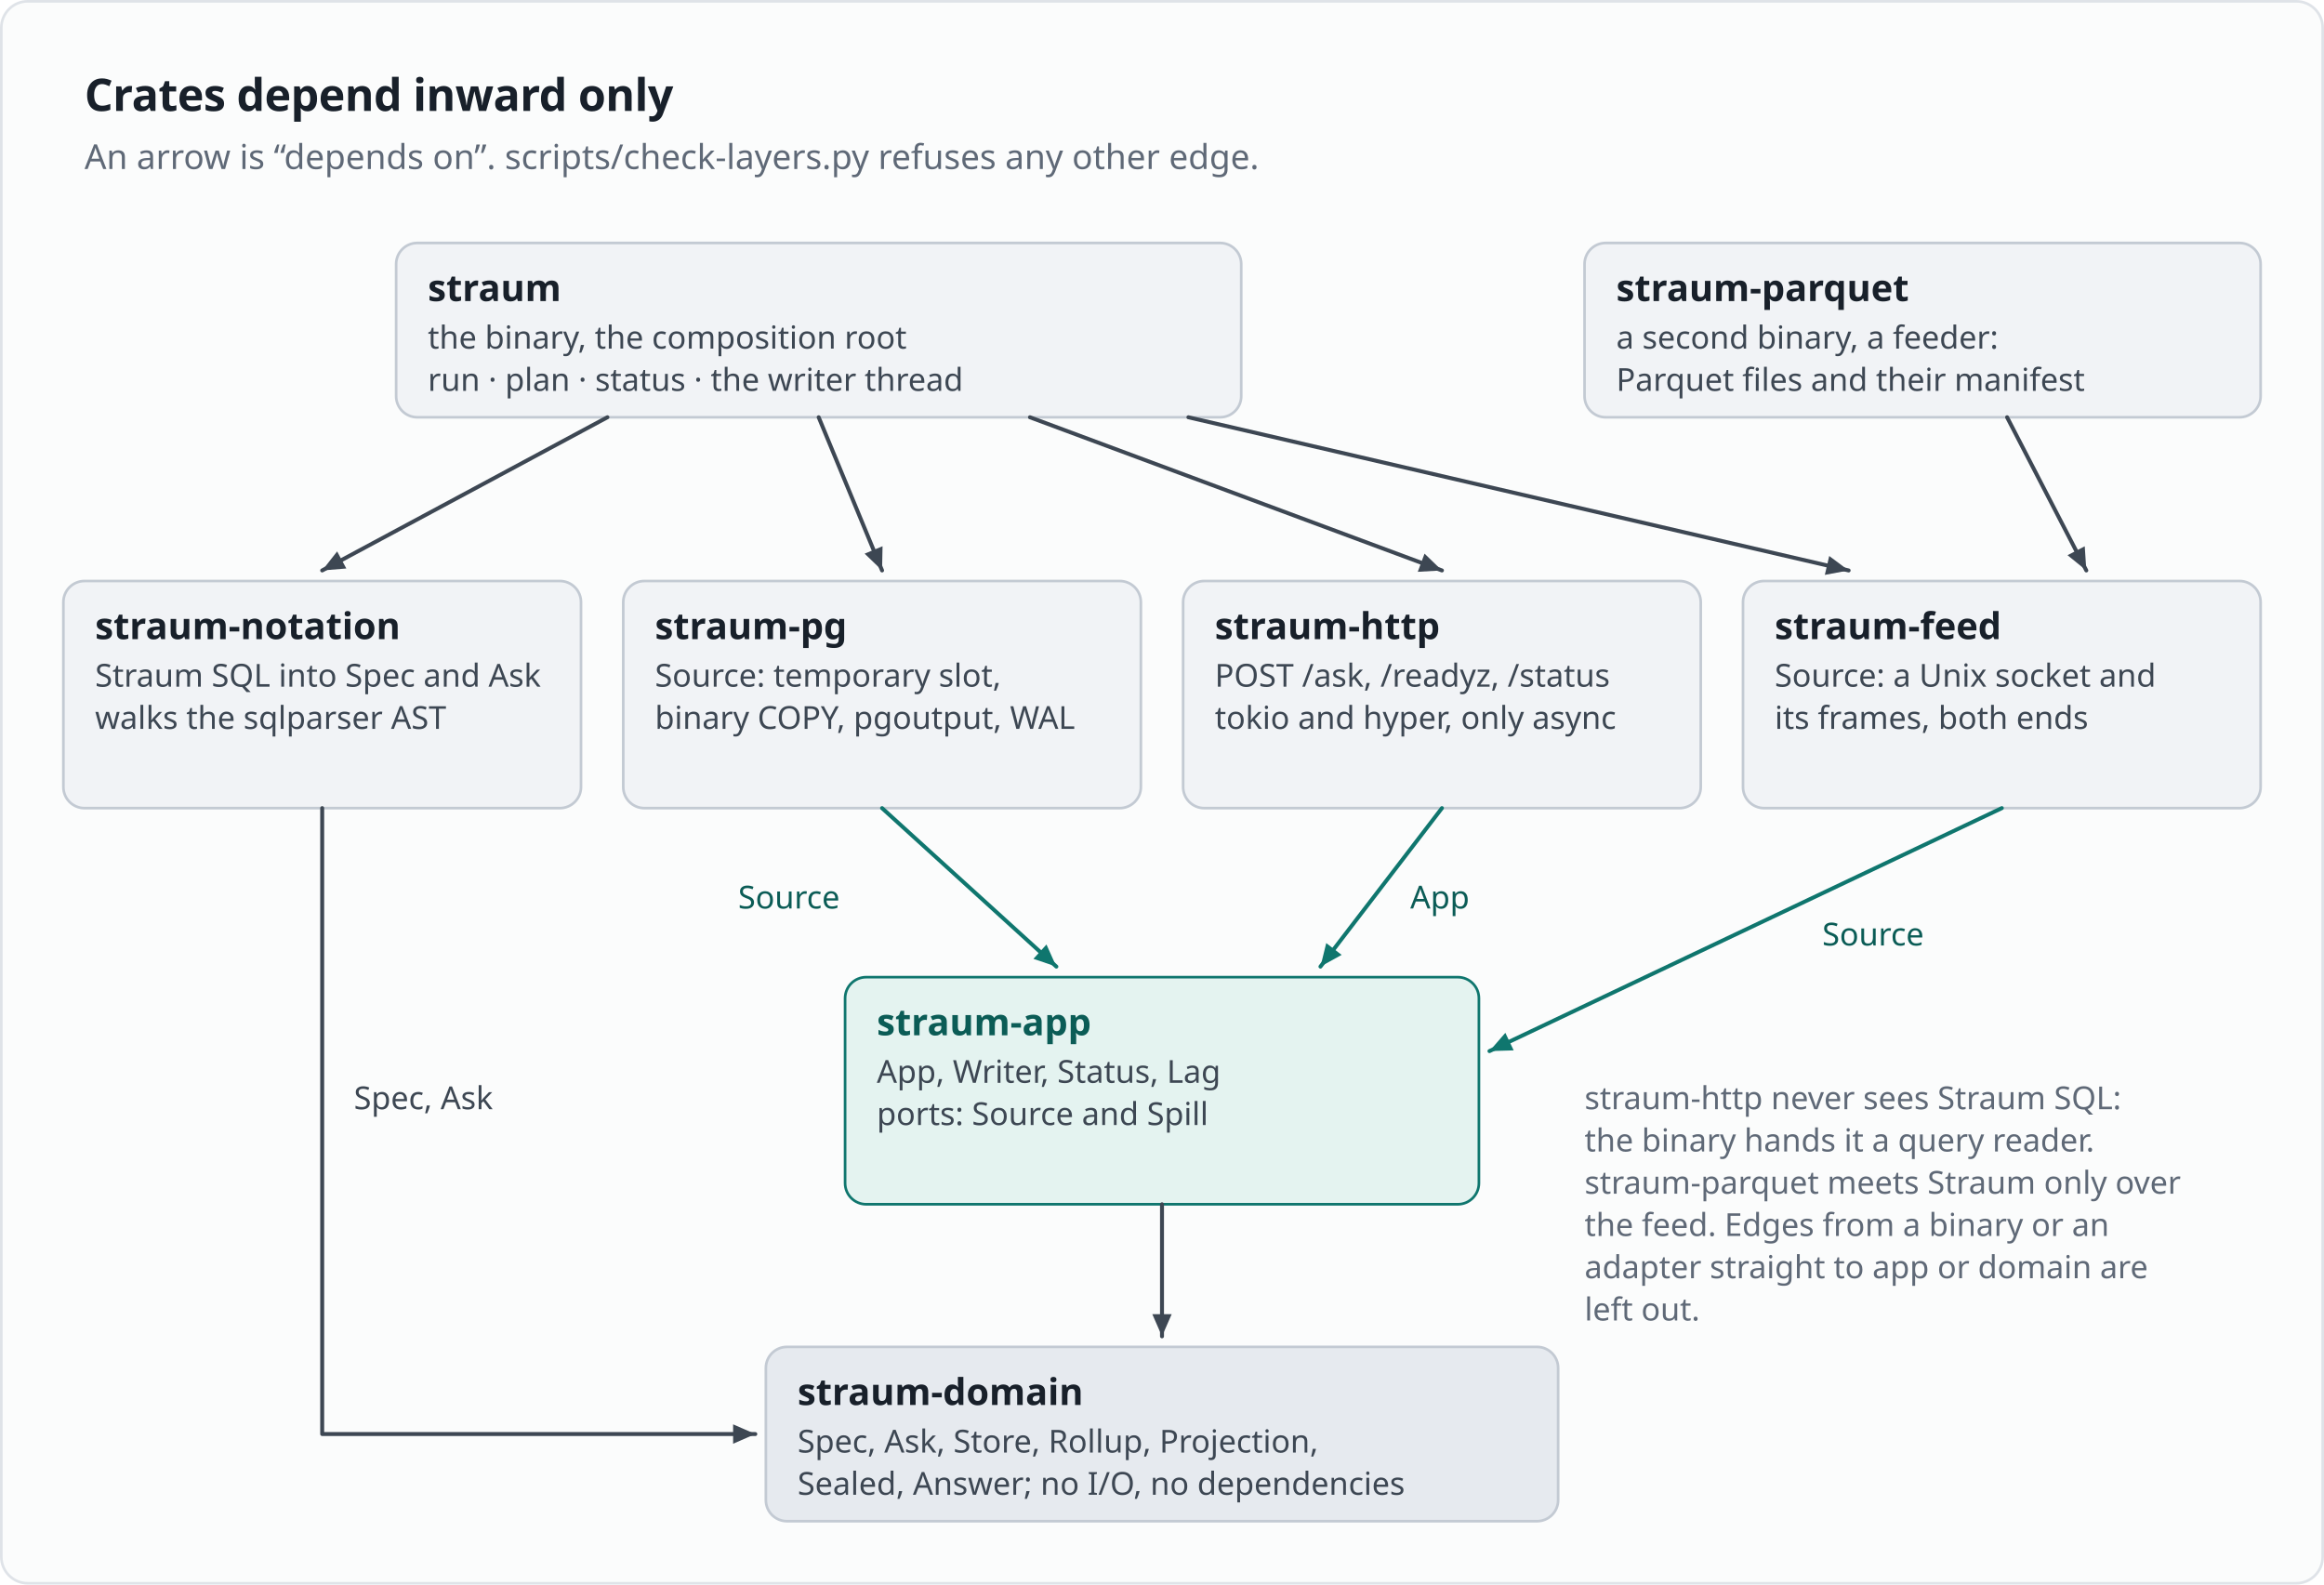
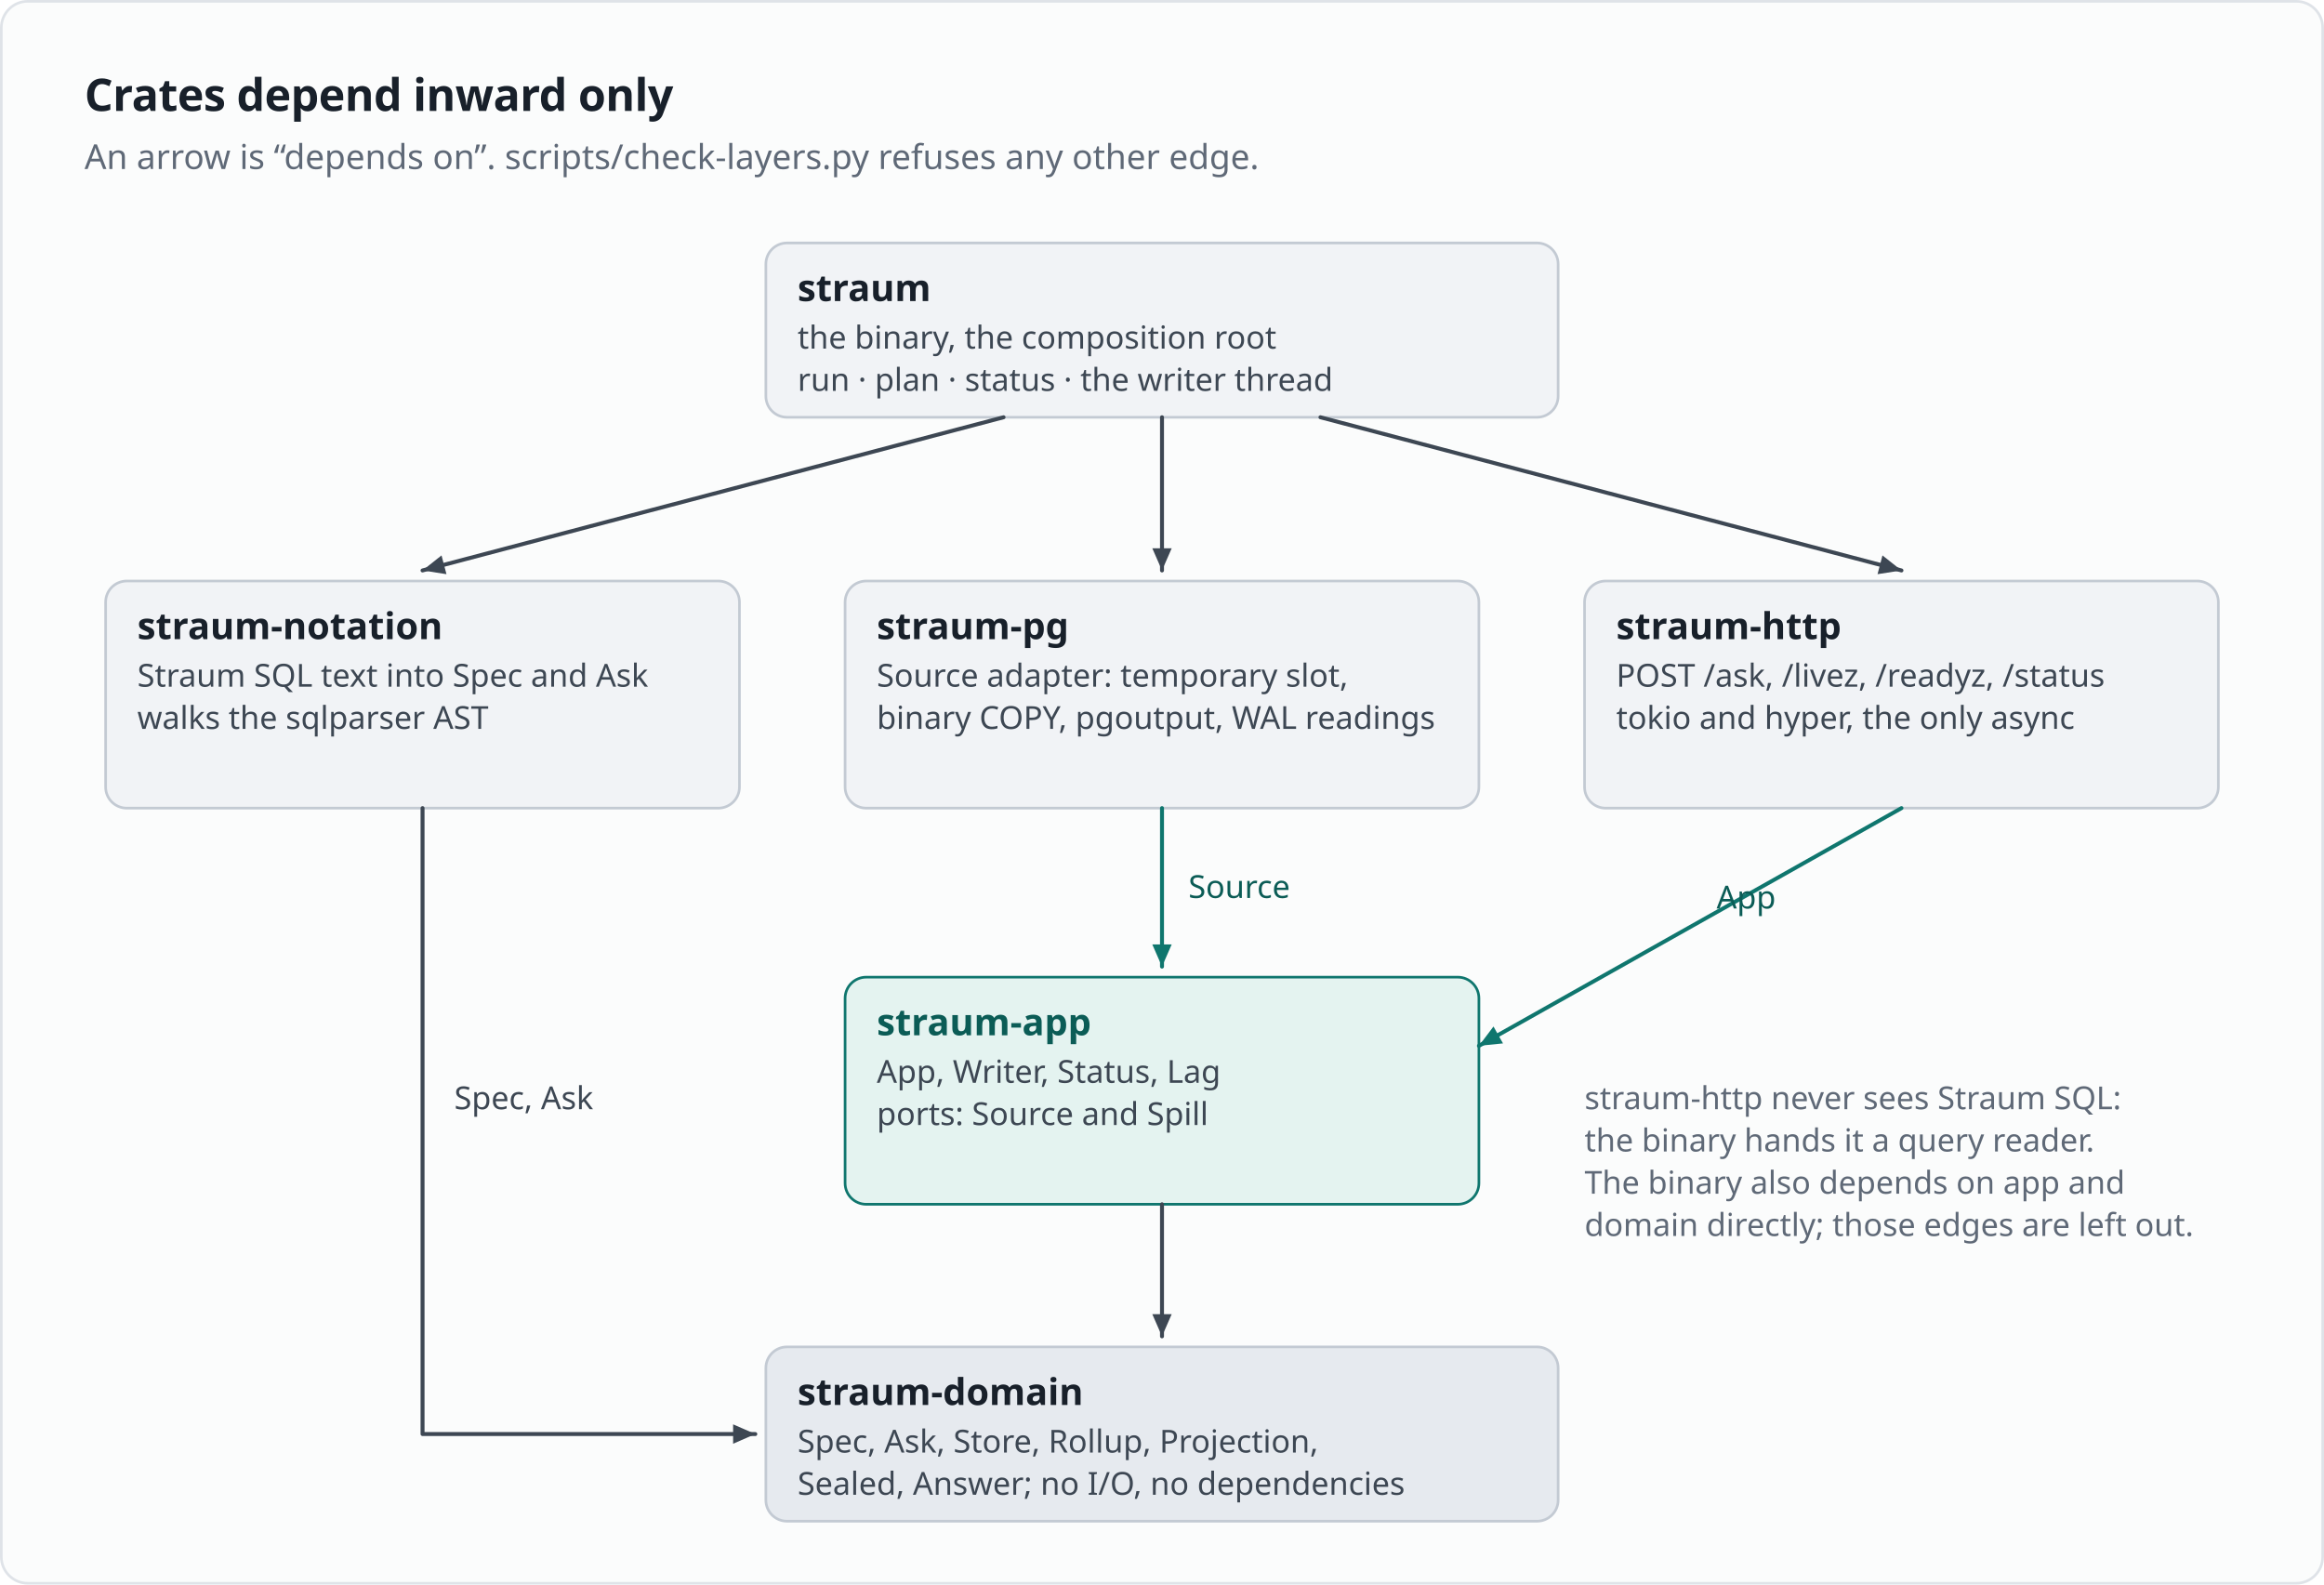
<svg xmlns="http://www.w3.org/2000/svg" width="880" height="600" viewBox="0 0 880 600" role="img" aria-labelledby="t d">
  <style>
  text{font-family:-apple-system, BlinkMacSystemFont, "Segoe UI", "Noto Sans", Helvetica, Arial, sans-serif;font-size:13px}
  .mono{font-family:ui-monospace, SFMono-Regular, "SF Mono", Menlo, Consolas, "Liberation Mono", monospace;font-size:12px}
  .title{font-size:17px;font-weight:600;letter-spacing:-0.01em}
  .sub{font-size:13px}
  .h{font-size:14px;font-weight:600}
  .b{font-weight:600}
  .s{font-size:12px}
  .lbl{font-size:11px;font-weight:600;letter-spacing:0.08em}
  .num{font-variant-numeric:tabular-nums}
  .it{font-style:italic}
  .halo{stroke-width:5px;stroke-linejoin:round;paint-order:stroke}
  .canvas,.box,.box2,.frame,.accbox,.errbox,.planbox{stroke-width:1px}
  .planbox{stroke-dasharray:5 4}
  .frame{stroke-dasharray:none}
  .rule,.life{stroke-width:1px;fill:none}
  .life{stroke-dasharray:3 4}
  .a,.a-acc,.a-err,.a-plan,.a-cfg{fill:none;stroke-width:1.5px;stroke-linecap:round;stroke-linejoin:round}
  .a-plan{stroke-dasharray:5 4}
  .a-cfg{stroke-dasharray:1.5 4;stroke-width:1.6px}
  .canvas{fill:#fbfcfc;stroke:#dfe3e8}
  text{fill:#18202a}
  .ink2{fill:#3d4753}
  .muted{fill:#5f6977}
  .acc{fill:#0b5c56}
  .err{fill:#b4472c}
  .plantext{fill:#8a939f}
  .halo{stroke:#fbfcfc}
  .box{fill:#f1f3f6;stroke:#c3cad3}
  .box2{fill:#e6eaef;stroke:#c3cad3}
  .frame{fill:none;stroke:#c3cad3}
  .accbox{fill:#e4f3f0;stroke:#0f766e}
  .errbox{fill:#faece7;stroke:#b4472c}
  .planbox{fill:none;stroke:#8a939f}
  .rule{stroke:#c3cad3}
  .life{stroke:#c3cad3}
  .fillacc{fill:#0f766e}
  .fillerr{fill:#b4472c}
  .fillink{fill:#3d4753}
  .fillplan{fill:#8a939f}
  .fillcanvas{fill:#fbfcfc}
  .a{stroke:#3d4753}
  .a-acc{stroke:#0f766e}
  .a-err{stroke:#b4472c}
  .a-plan{stroke:#8a939f}
  .a-cfg{stroke:#5f6977}
  .band{fill:#f1f3f6}
  .errband{fill:#faece7}
  @media (prefers-color-scheme: dark){
  .canvas{fill:#0f141a;stroke:#2a323c}
  text{fill:#e6edf3}
  .ink2{fill:#c4ccd5}
  .muted{fill:#97a2ae}
  .acc{fill:#7fd3c7}
  .err{fill:#e2795c}
  .plantext{fill:#6f7a86}
  .halo{stroke:#0f141a}
  .box{fill:#161d25;stroke:#3b4551}
  .box2{fill:#1e2730;stroke:#3b4551}
  .frame{fill:none;stroke:#3b4551}
  .accbox{fill:#0f2724;stroke:#3cb4a4}
  .errbox{fill:#2b1914;stroke:#e2795c}
  .planbox{fill:none;stroke:#6f7a86}
  .rule{stroke:#3b4551}
  .life{stroke:#3b4551}
  .fillacc{fill:#3cb4a4}
  .fillerr{fill:#e2795c}
  .fillink{fill:#c4ccd5}
  .fillplan{fill:#6f7a86}
  .fillcanvas{fill:#0f141a}
  .a{stroke:#c4ccd5}
  .a-acc{stroke:#3cb4a4}
  .a-err{stroke:#e2795c}
  .a-plan{stroke:#6f7a86}
  .a-cfg{stroke:#97a2ae}
  .band{fill:#161d25}
  .errband{fill:#2b1914}
  }
  </style>
  <defs>
    <marker id="m" viewBox="0 0 10 10" refX="9" refY="5" markerWidth="7" markerHeight="7" orient="auto-start-reverse">
      <path class="fillink" d="M1 1.5 9 5 1 8.5z" />
    </marker>
    <marker id="m-acc" viewBox="0 0 10 10" refX="9" refY="5" markerWidth="7" markerHeight="7" orient="auto-start-reverse">
      <path class="fillacc" d="M1 1.5 9 5 1 8.5z" />
    </marker>
    <marker id="m-err" viewBox="0 0 10 10" refX="9" refY="5" markerWidth="7" markerHeight="7" orient="auto-start-reverse">
      <path class="fillerr" d="M1 1.5 9 5 1 8.5z" />
    </marker>
    <marker id="m-plan" viewBox="0 0 10 10" refX="9" refY="5" markerWidth="7" markerHeight="7" orient="auto-start-reverse">
      <path class="fillplan" d="M1 1.5 9 5 1 8.5z" />
    </marker>
  </defs>
  <rect class="canvas" x="0.5" y="0.5" width="879" height="599" rx="10" />
  <text x="32" y="42" class="title">Crates depend inward only</text>
  <text x="32" y="64" class="sub muted">An arrow is “depends on”. scripts/check-layers.py refuses any other edge.</text>
-   <rect class="box" x="150" y="92" width="320" height="66" rx="8" />
-   <text x="162" y="114" class="h">straum</text>
-   <text x="162" y="132" class="s ink2">the binary, the composition root</text>
-   <text x="162" y="148" class="s ink2">run · plan · status · the writer thread</text>
-   <rect class="box" x="600" y="92" width="256" height="66" rx="8" />
-   <text x="612" y="114" class="h">straum-parquet</text>
-   <text x="612" y="132" class="s ink2">a second binary, a feeder:</text>
-   <text x="612" y="148" class="s ink2">Parquet files and their manifest</text>
-   <rect class="box" x="24" y="220" width="196" height="86" rx="8" />
-   <text x="36" y="242" class="h">straum-notation</text>
-   <text x="36" y="260" class="s ink2">Straum SQL into Spec and Ask</text>
-   <text x="36" y="276" class="s ink2">walks the sqlparser AST</text>
-   <rect class="box" x="236" y="220" width="196" height="86" rx="8" />
-   <text x="248" y="242" class="h">straum-pg</text>
-   <text x="248" y="260" class="s ink2">Source: temporary slot,</text>
-   <text x="248" y="276" class="s ink2">binary COPY, pgoutput, WAL</text>
-   <rect class="box" x="448" y="220" width="196" height="86" rx="8" />
-   <text x="460" y="242" class="h">straum-http</text>
-   <text x="460" y="260" class="s ink2">POST /ask, /readyz, /status</text>
-   <text x="460" y="276" class="s ink2">tokio and hyper, only async</text>
-   <rect class="box" x="660" y="220" width="196" height="86" rx="8" />
-   <text x="672" y="242" class="h">straum-feed</text>
-   <text x="672" y="260" class="s ink2">Source: a Unix socket and</text>
-   <text x="672" y="276" class="s ink2">its frames, both ends</text>
+   <rect class="box" x="290" y="92" width="300" height="66" rx="8" />
+   <text x="302" y="114" class="h">straum</text>
+   <text x="302" y="132" class="s ink2">the binary, the composition root</text>
+   <text x="302" y="148" class="s ink2">run · plan · status · the writer thread</text>
+   <rect class="box" x="40" y="220" width="240" height="86" rx="8" />
+   <text x="52" y="242" class="h">straum-notation</text>
+   <text x="52" y="260" class="s ink2">Straum SQL text into Spec and Ask</text>
+   <text x="52" y="276" class="s ink2">walks the sqlparser AST</text>
+   <rect class="box" x="320" y="220" width="240" height="86" rx="8" />
+   <text x="332" y="242" class="h">straum-pg</text>
+   <text x="332" y="260" class="s ink2">Source adapter: temporary slot,</text>
+   <text x="332" y="276" class="s ink2">binary COPY, pgoutput, WAL readings</text>
+   <rect class="box" x="600" y="220" width="240" height="86" rx="8" />
+   <text x="612" y="242" class="h">straum-http</text>
+   <text x="612" y="260" class="s ink2">POST /ask, /livez, /readyz, /status</text>
+   <text x="612" y="276" class="s ink2">tokio and hyper, the only async</text>
  <rect class="accbox" x="320" y="370" width="240" height="86" rx="8" />
  <text x="332" y="392" class="h acc">straum-app</text>
  <text x="332" y="410" class="s ink2">App, Writer, Status, Lag</text>
  <text x="332" y="426" class="s ink2">ports: Source and Spill</text>
  <rect class="box2" x="290" y="510" width="300" height="66" rx="8" />
  <text x="302" y="532" class="h">straum-domain</text>
  <text x="302" y="550" class="s ink2">Spec, Ask, Store, Rollup, Projection,</text>
  <text x="302" y="566" class="s ink2">Sealed, Answer; no I/O, no dependencies</text>
-   <path class="a" d="M230 158 L122 216" marker-end="url(#m)" />
-   <path class="a" d="M310 158 L334 216" marker-end="url(#m)" />
-   <path class="a" d="M390 158 L546 216" marker-end="url(#m)" />
-   <path class="a" d="M450 158 L700 216" marker-end="url(#m)" />
-   <path class="a" d="M760 158 L790 216" marker-end="url(#m)" />
-   <path class="a-acc" d="M334 306 L400 366" marker-end="url(#m-acc)" />
-   <text x="318" y="344" class="s acc" text-anchor="end">Source</text>
-   <path class="a-acc" d="M546 306 L500 366" marker-end="url(#m-acc)" />
-   <text x="534" y="344" class="s acc" text-anchor="start">App</text>
-   <path class="a-acc" d="M758 306 L564 398" marker-end="url(#m-acc)" />
-   <text x="690" y="358" class="s acc" text-anchor="start">Source</text>
+   <path class="a" d="M380 158 L160 216" marker-end="url(#m)" />
+   <path class="a" d="M440 158 L440 216" marker-end="url(#m)" />
+   <path class="a" d="M500 158 L720 216" marker-end="url(#m)" />
+   <path class="a-acc" d="M440 306 L440 366" marker-end="url(#m-acc)" />
+   <text x="450" y="340" class="s acc" text-anchor="start">Source</text>
+   <path class="a-acc" d="M720 306 L560 396" marker-end="url(#m-acc)" />
+   <text x="650" y="344" class="s acc" text-anchor="start">App</text>
  <path class="a" d="M440 456 L440 506" marker-end="url(#m)" />
-   <path class="a" d="M122 306 L122 543 L286 543" marker-end="url(#m)" />
-   <text x="134" y="420" class="s ink2" text-anchor="start">Spec, Ask</text>
+   <path class="a" d="M160 306 L160 543 L286 543" marker-end="url(#m)" />
+   <text x="172" y="420" class="s ink2" text-anchor="start">Spec, Ask</text>
  <text x="600" y="420" class="s muted" text-anchor="start">straum-http never sees Straum SQL:</text>
  <text x="600" y="436" class="s muted" text-anchor="start">the binary hands it a query reader.</text>
-   <text x="600" y="452" class="s muted" text-anchor="start">straum-parquet meets Straum only over</text>
-   <text x="600" y="468" class="s muted" text-anchor="start">the feed. Edges from a binary or an</text>
-   <text x="600" y="484" class="s muted" text-anchor="start">adapter straight to app or domain are</text>
-   <text x="600" y="500" class="s muted" text-anchor="start">left out.</text>
+   <text x="600" y="452" class="s muted" text-anchor="start">The binary also depends on app and</text>
+   <text x="600" y="468" class="s muted" text-anchor="start">domain directly; those edges are left out.</text>
</svg>
